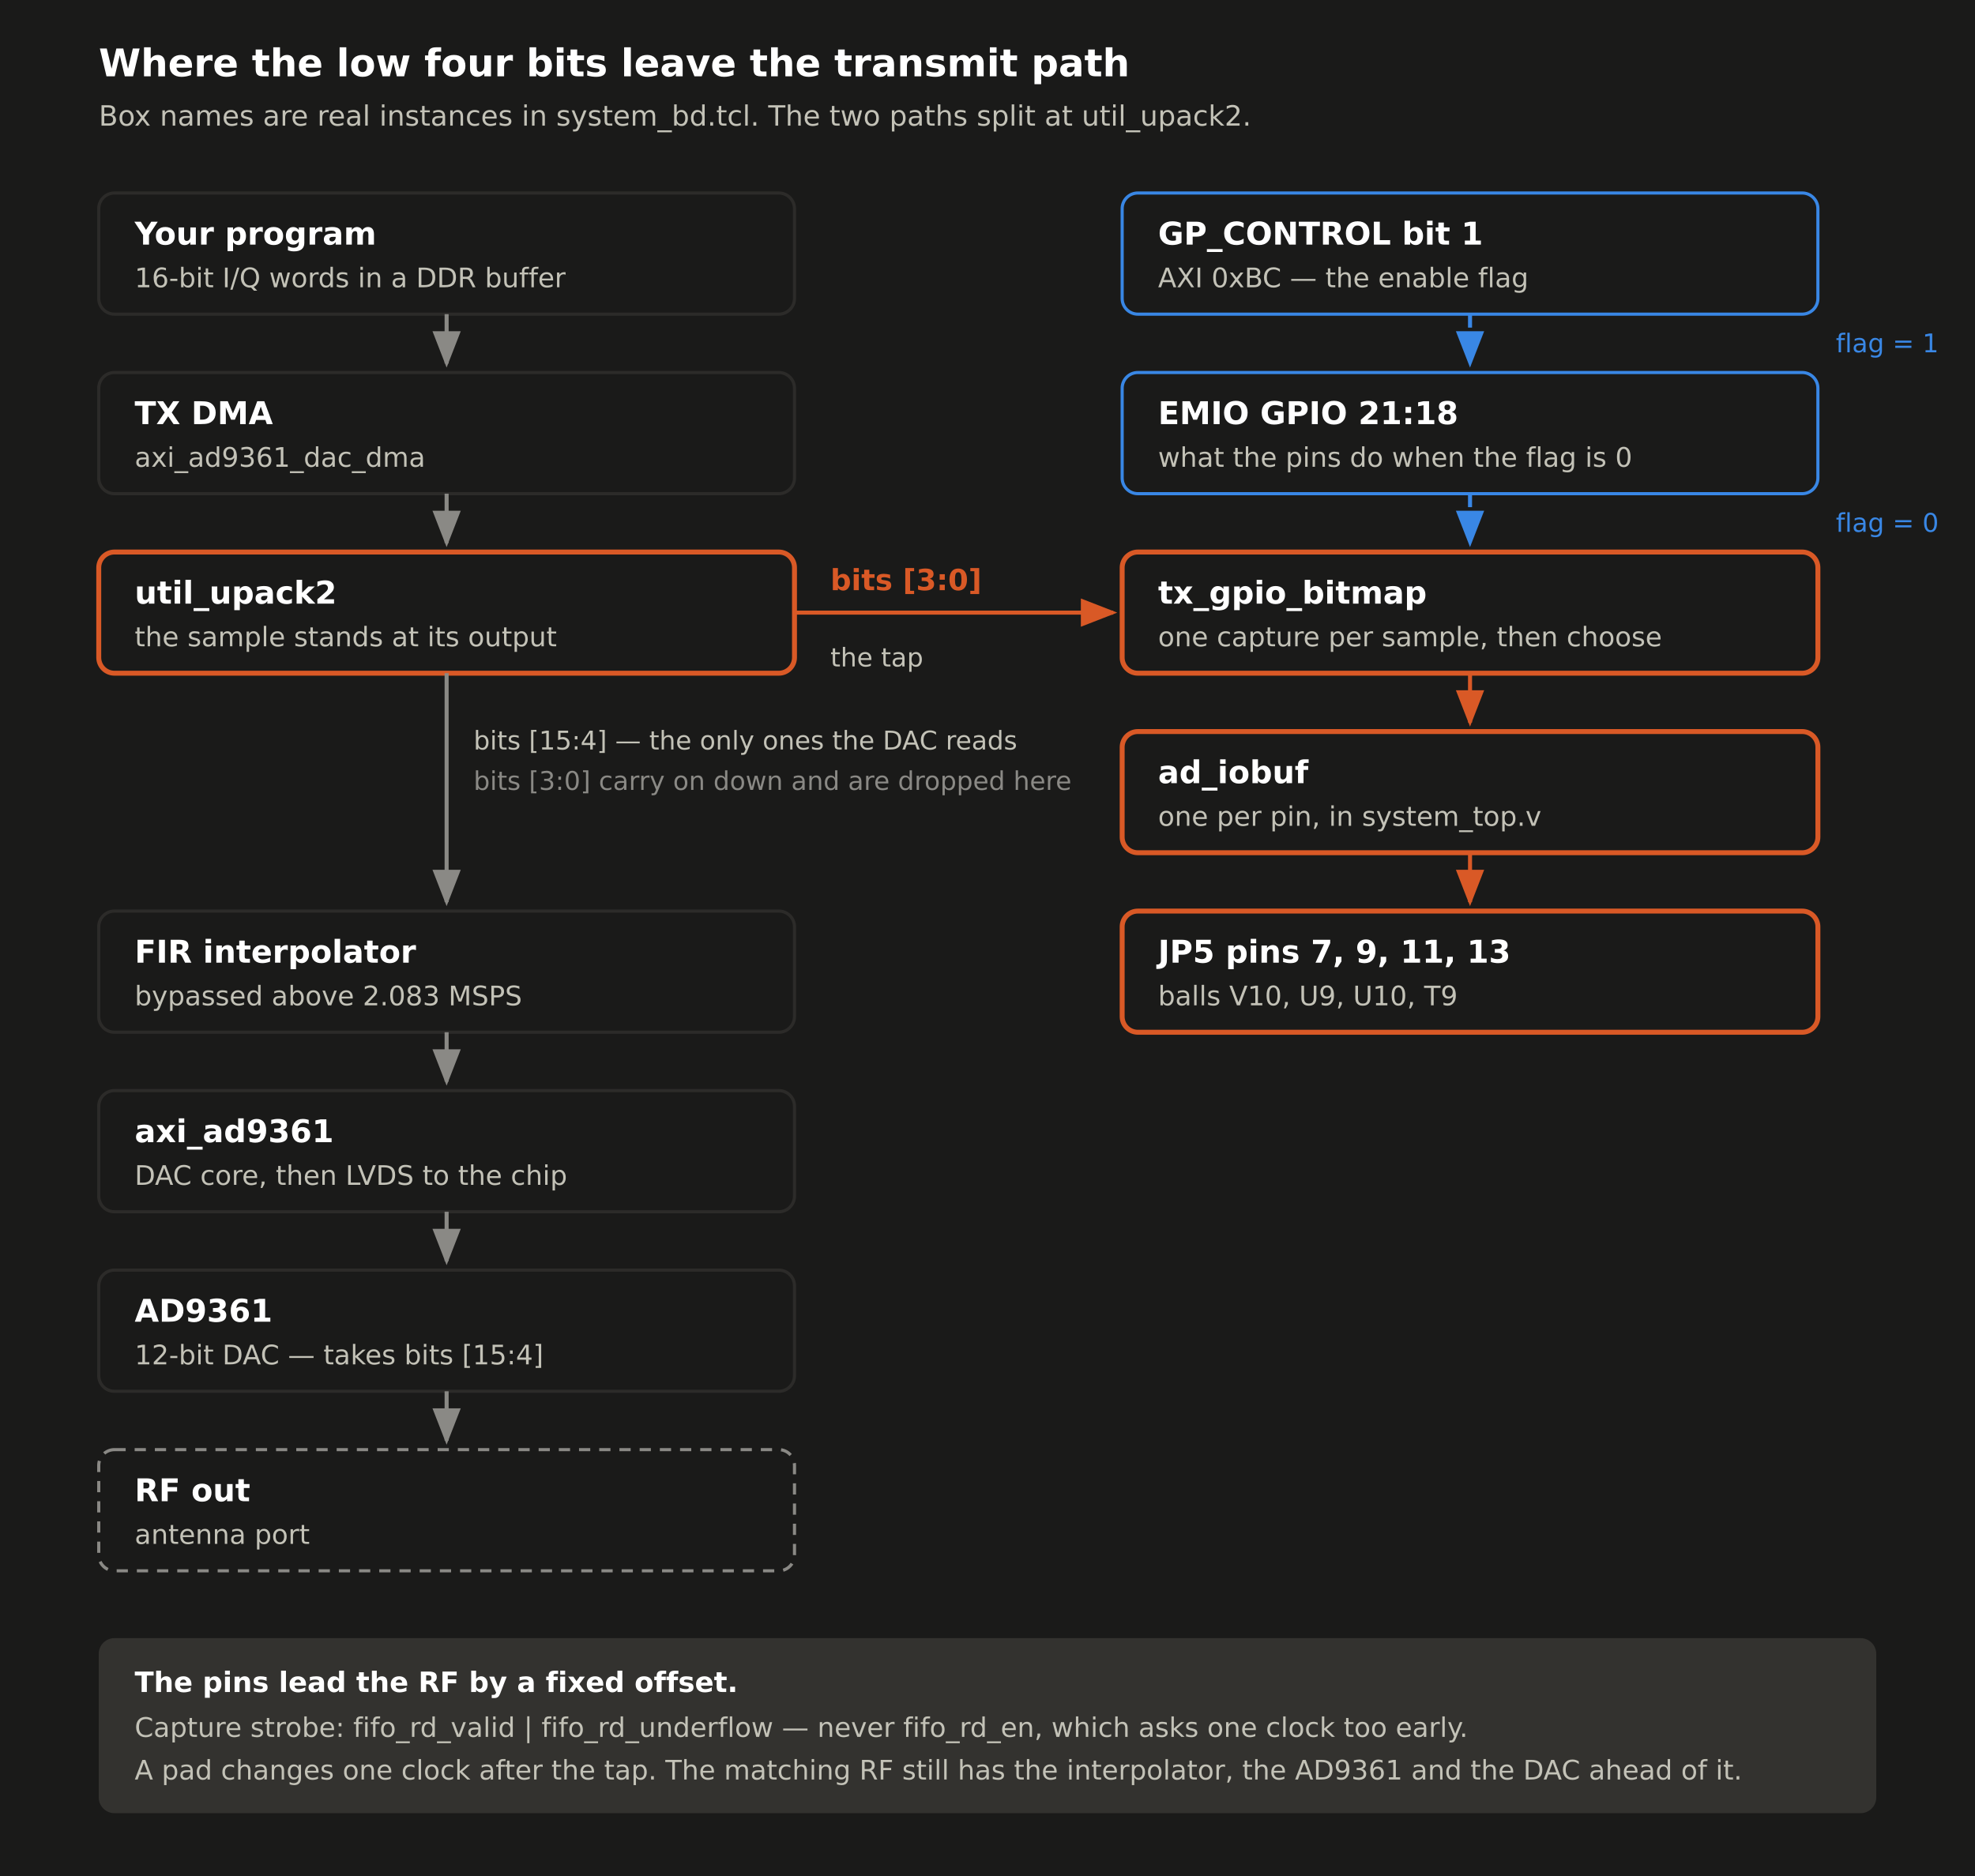
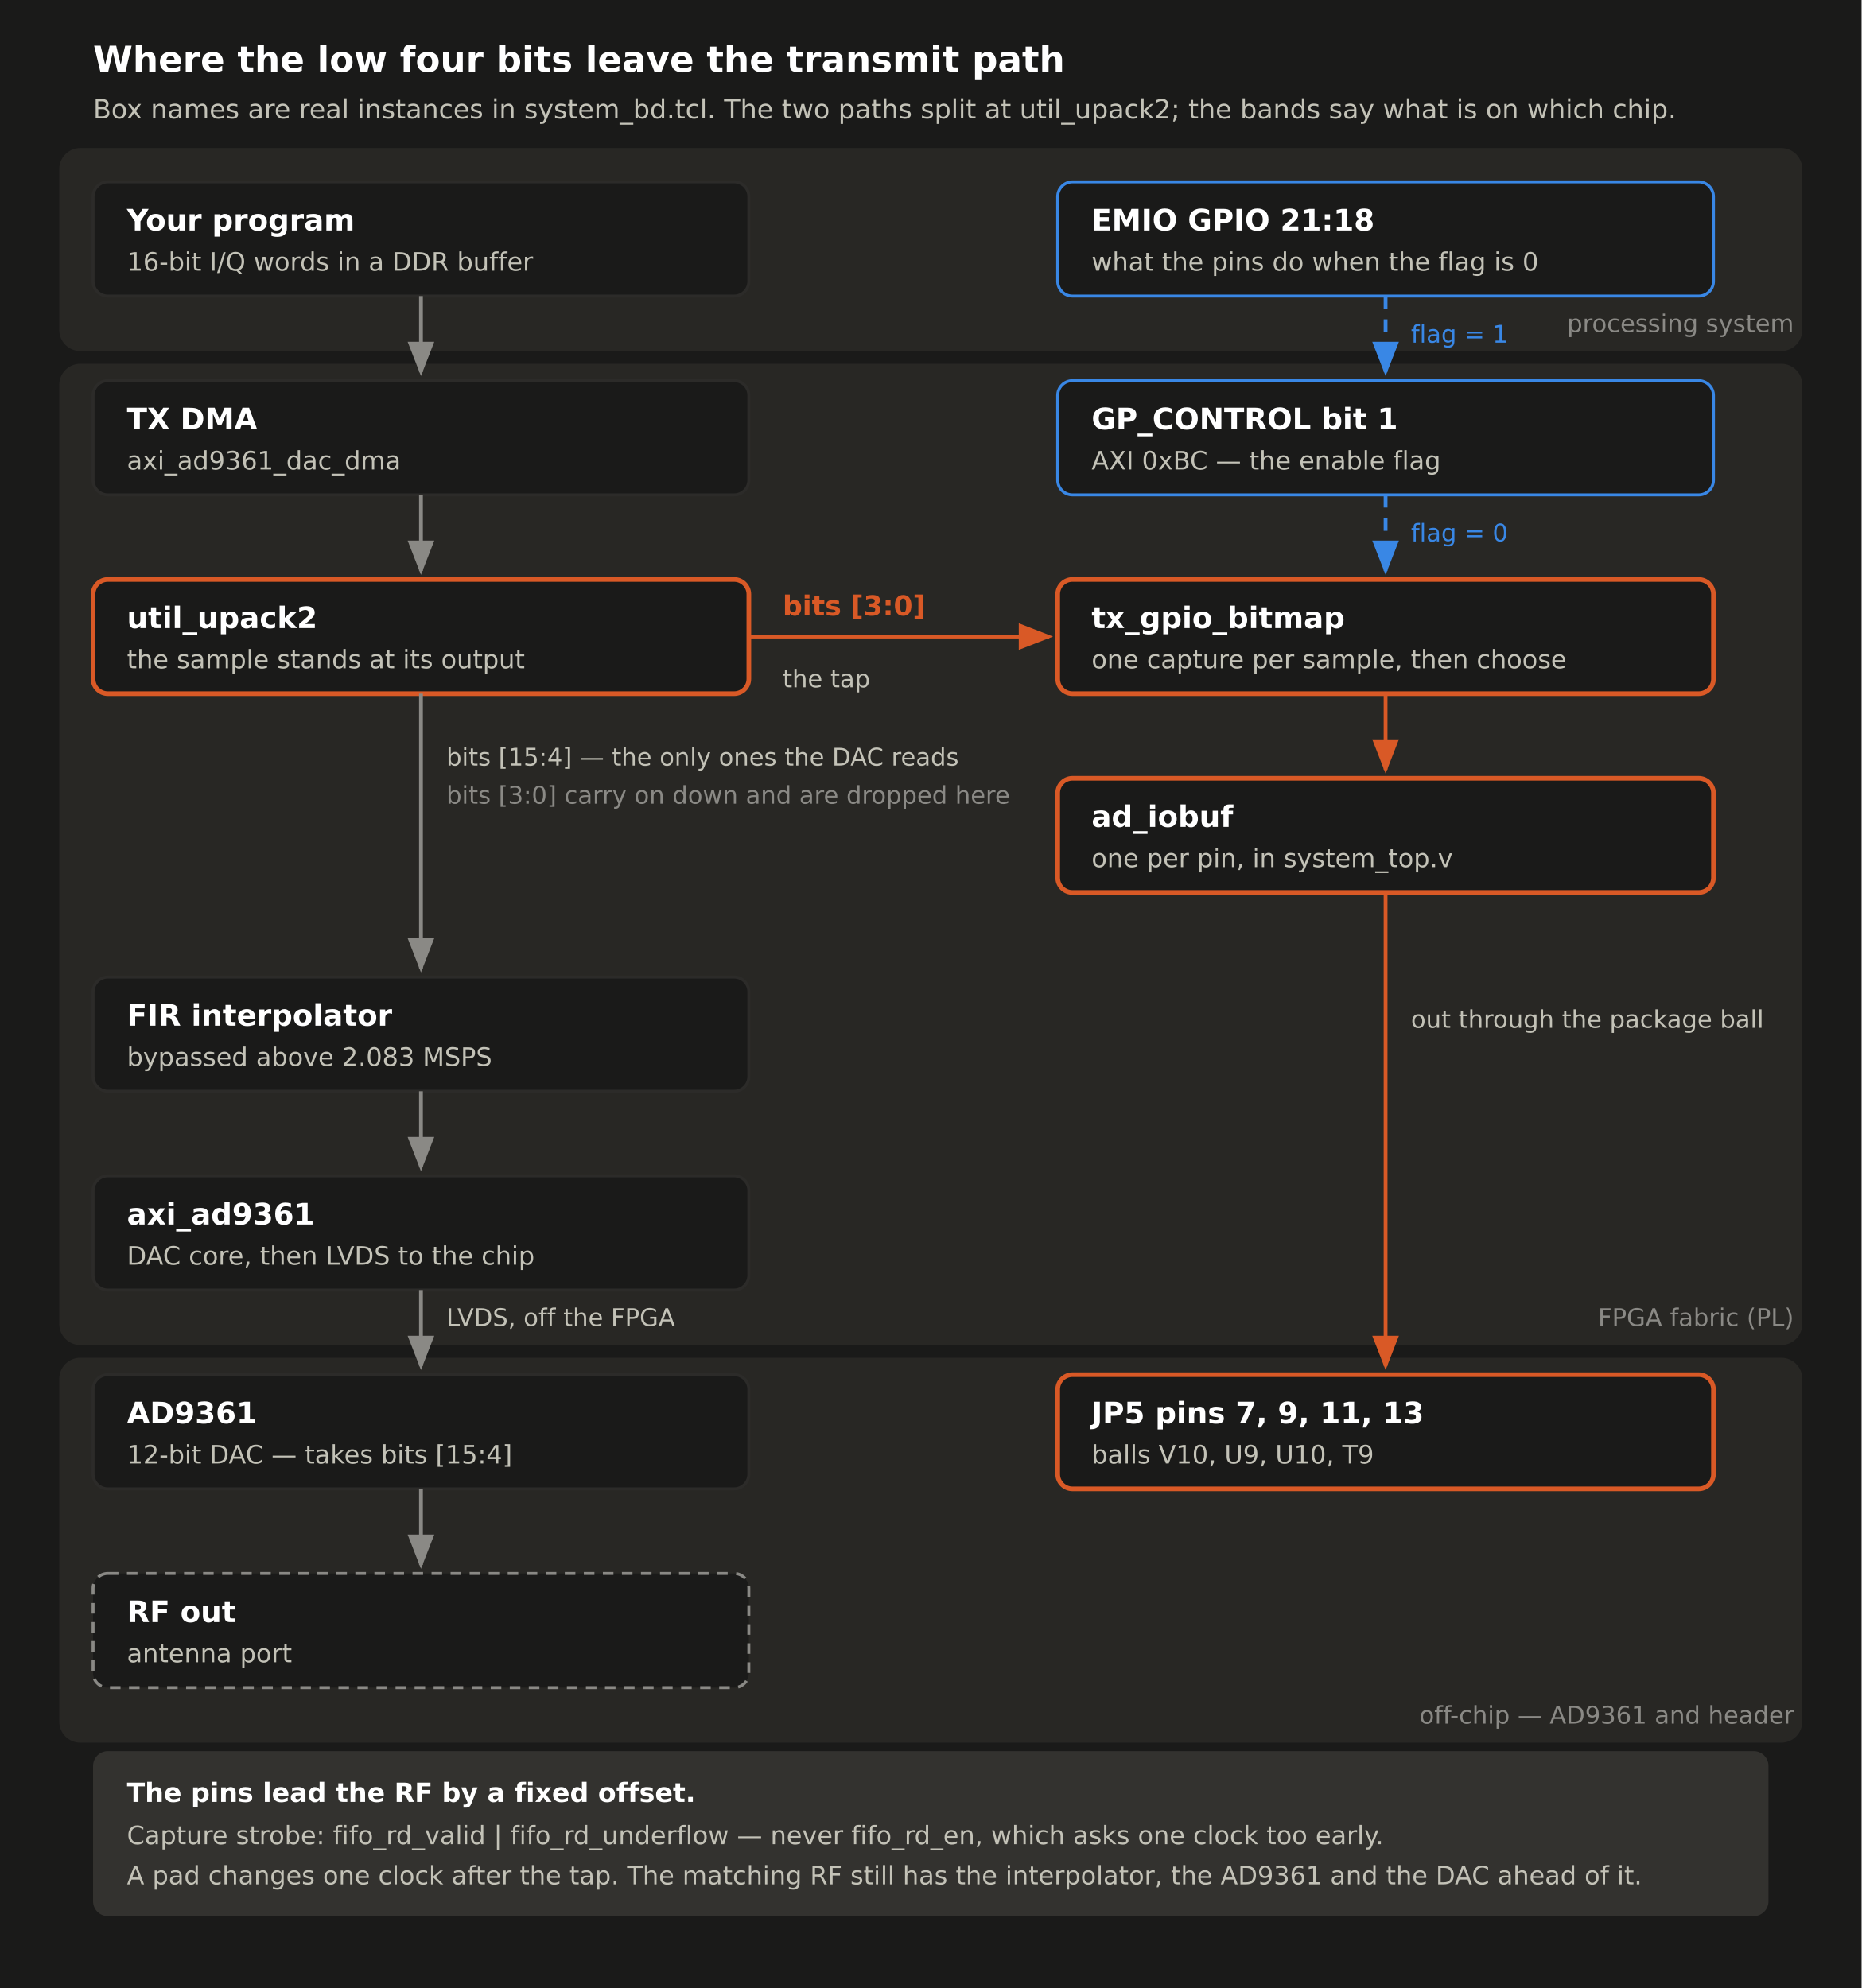
- <svg xmlns="http://www.w3.org/2000/svg" width="880" height="836" viewBox="0 0 880 836" font-family="DejaVu Sans, Helvetica, Arial, sans-serif">
-   <rect width="880" height="836" fill="#1a1a19" />
+ <svg xmlns="http://www.w3.org/2000/svg" width="880" height="940" viewBox="0 0 880 940" font-family="DejaVu Sans, Helvetica, Arial, sans-serif">
+   <rect width="880" height="940" fill="#1a1a19" />
  <defs>
    <marker id="adark" markerWidth="9" markerHeight="7" refX="8" refY="3.5" orient="auto">
      <path d="M0,0 L9,3.5 L0,7 z" fill="#8a8985" />
    </marker>
    <marker id="sdark" markerWidth="9" markerHeight="7" refX="8" refY="3.5" orient="auto">
      <path d="M0,0 L9,3.5 L0,7 z" fill="#d95926" />
    </marker>
    <marker id="cdark" markerWidth="9" markerHeight="7" refX="8" refY="3.5" orient="auto">
      <path d="M0,0 L9,3.5 L0,7 z" fill="#3987e5" />
    </marker>
  </defs>
+   <rect x="28" y="70" width="824" height="96" rx="10" fill="#33322f" fill-opacity="0.55" stroke="none" />
+   <text x="848" y="157" font-size="11.5" fill="#8a8985" text-anchor="end">processing system</text>
+   <rect x="28" y="172" width="824" height="464" rx="10" fill="#33322f" fill-opacity="0.55" stroke="none" />
+   <text x="848" y="627" font-size="11.5" fill="#8a8985" text-anchor="end">FPGA fabric (PL)</text>
+   <rect x="28" y="642" width="824" height="182" rx="10" fill="#33322f" fill-opacity="0.55" stroke="none" />
+   <text x="848" y="815" font-size="11.5" fill="#8a8985" text-anchor="end">off-chip — AD9361 and header</text>
  <text x="44" y="34" font-size="17" font-weight="600" fill="#ffffff">Where the low four bits leave the transmit path</text>
-   <text x="44" y="56" font-size="12.5" fill="#c3c2b7">Box names are real instances in system_bd.tcl. The two paths split at util_upack2.</text>
+   <text x="44" y="56" font-size="12.5" fill="#c3c2b7">Box names are real instances in system_bd.tcl. The two paths split at util_upack2; the bands say what is on which chip.</text>
  <rect x="44" y="86" width="310" height="54" rx="7" fill="#1a1a19" stroke="#2c2b29" stroke-width="1.4" />
  <text x="60" y="109" font-size="14" font-weight="600" fill="#ffffff">Your program</text>
  <text x="60" y="128" font-size="12" fill="#c3c2b7">16-bit I/Q words in a DDR buffer</text>
-   <rect x="44" y="166" width="310" height="54" rx="7" fill="#1a1a19" stroke="#2c2b29" stroke-width="1.4" />
-   <text x="60" y="189" font-size="14" font-weight="600" fill="#ffffff">TX DMA</text>
-   <text x="60" y="208" font-size="12" fill="#c3c2b7">axi_ad9361_dac_dma</text>
-   <rect x="44" y="246" width="310" height="54" rx="7" fill="#1a1a19" stroke="#d95926" stroke-width="2.2" />
-   <text x="60" y="269" font-size="14" font-weight="600" fill="#ffffff">util_upack2</text>
-   <text x="60" y="288" font-size="12" fill="#c3c2b7">the sample stands at its output</text>
-   <rect x="44" y="406" width="310" height="54" rx="7" fill="#1a1a19" stroke="#2c2b29" stroke-width="1.4" />
-   <text x="60" y="429" font-size="14" font-weight="600" fill="#ffffff">FIR interpolator</text>
-   <text x="60" y="448" font-size="12" fill="#c3c2b7">bypassed above 2.083 MSPS</text>
-   <rect x="44" y="486" width="310" height="54" rx="7" fill="#1a1a19" stroke="#2c2b29" stroke-width="1.4" />
-   <text x="60" y="509" font-size="14" font-weight="600" fill="#ffffff">axi_ad9361</text>
-   <text x="60" y="528" font-size="12" fill="#c3c2b7">DAC core, then LVDS to the chip</text>
-   <rect x="44" y="566" width="310" height="54" rx="7" fill="#1a1a19" stroke="#2c2b29" stroke-width="1.4" />
-   <text x="60" y="589" font-size="14" font-weight="600" fill="#ffffff">AD9361</text>
-   <text x="60" y="608" font-size="12" fill="#c3c2b7">12-bit DAC — takes bits [15:4]</text>
-   <rect x="44" y="646" width="310" height="54" rx="7" fill="#1a1a19" stroke="#8a8985" stroke-width="1.4" stroke-dasharray="5 4" />
-   <text x="60" y="669" font-size="14" font-weight="600" fill="#ffffff">RF out</text>
-   <text x="60" y="688" font-size="12" fill="#c3c2b7">antenna port</text>
+   <rect x="44" y="180" width="310" height="54" rx="7" fill="#1a1a19" stroke="#2c2b29" stroke-width="1.4" />
+   <text x="60" y="203" font-size="14" font-weight="600" fill="#ffffff">TX DMA</text>
+   <text x="60" y="222" font-size="12" fill="#c3c2b7">axi_ad9361_dac_dma</text>
+   <rect x="44" y="274" width="310" height="54" rx="7" fill="#1a1a19" stroke="#d95926" stroke-width="2.2" />
+   <text x="60" y="297" font-size="14" font-weight="600" fill="#ffffff">util_upack2</text>
+   <text x="60" y="316" font-size="12" fill="#c3c2b7">the sample stands at its output</text>
+   <rect x="44" y="462" width="310" height="54" rx="7" fill="#1a1a19" stroke="#2c2b29" stroke-width="1.4" />
+   <text x="60" y="485" font-size="14" font-weight="600" fill="#ffffff">FIR interpolator</text>
+   <text x="60" y="504" font-size="12" fill="#c3c2b7">bypassed above 2.083 MSPS</text>
+   <rect x="44" y="556" width="310" height="54" rx="7" fill="#1a1a19" stroke="#2c2b29" stroke-width="1.4" />
+   <text x="60" y="579" font-size="14" font-weight="600" fill="#ffffff">axi_ad9361</text>
+   <text x="60" y="598" font-size="12" fill="#c3c2b7">DAC core, then LVDS to the chip</text>
+   <rect x="44" y="650" width="310" height="54" rx="7" fill="#1a1a19" stroke="#2c2b29" stroke-width="1.4" />
+   <text x="60" y="673" font-size="14" font-weight="600" fill="#ffffff">AD9361</text>
+   <text x="60" y="692" font-size="12" fill="#c3c2b7">12-bit DAC — takes bits [15:4]</text>
+   <rect x="44" y="744" width="310" height="54" rx="7" fill="#1a1a19" stroke="#8a8985" stroke-width="1.4" stroke-dasharray="5 4" />
+   <text x="60" y="767" font-size="14" font-weight="600" fill="#ffffff">RF out</text>
+   <text x="60" y="786" font-size="12" fill="#c3c2b7">antenna port</text>
  <rect x="500" y="86" width="310" height="54" rx="7" fill="#1a1a19" stroke="#3987e5" stroke-width="1.4" />
-   <text x="516" y="109" font-size="14" font-weight="600" fill="#ffffff">GP_CONTROL bit 1</text>
-   <text x="516" y="128" font-size="12" fill="#c3c2b7">AXI 0xBC — the enable flag</text>
-   <rect x="500" y="166" width="310" height="54" rx="7" fill="#1a1a19" stroke="#3987e5" stroke-width="1.4" />
-   <text x="516" y="189" font-size="14" font-weight="600" fill="#ffffff">EMIO GPIO 21:18</text>
-   <text x="516" y="208" font-size="12" fill="#c3c2b7">what the pins do when the flag is 0</text>
-   <rect x="500" y="246" width="310" height="54" rx="7" fill="#1a1a19" stroke="#d95926" stroke-width="2.2" />
-   <text x="516" y="269" font-size="14" font-weight="600" fill="#ffffff">tx_gpio_bitmap</text>
-   <text x="516" y="288" font-size="12" fill="#c3c2b7">one capture per sample, then choose</text>
-   <rect x="500" y="326" width="310" height="54" rx="7" fill="#1a1a19" stroke="#d95926" stroke-width="2.2" />
-   <text x="516" y="349" font-size="14" font-weight="600" fill="#ffffff">ad_iobuf</text>
-   <text x="516" y="368" font-size="12" fill="#c3c2b7">one per pin, in system_top.v</text>
-   <rect x="500" y="406" width="310" height="54" rx="7" fill="#1a1a19" stroke="#d95926" stroke-width="2.2" />
-   <text x="516" y="429" font-size="14" font-weight="600" fill="#ffffff">JP5 pins 7, 9, 11, 13</text>
-   <text x="516" y="448" font-size="12" fill="#c3c2b7">balls V10, U9, U10, T9</text>
-   <path d="M199.0,140 L199.0,162" stroke="#8a8985" stroke-width="1.8" fill="none" marker-end="url(#adark)" />
-   <path d="M199.0,220 L199.0,242" stroke="#8a8985" stroke-width="1.8" fill="none" marker-end="url(#adark)" />
-   <path d="M199.0,460 L199.0,482" stroke="#8a8985" stroke-width="1.8" fill="none" marker-end="url(#adark)" />
-   <path d="M199.0,540 L199.0,562" stroke="#8a8985" stroke-width="1.8" fill="none" marker-end="url(#adark)" />
-   <path d="M199.0,620 L199.0,642" stroke="#8a8985" stroke-width="1.8" fill="none" marker-end="url(#adark)" />
-   <path d="M199.0,300 L199.0,402" stroke="#8a8985" stroke-width="1.8" fill="none" marker-end="url(#adark)" />
-   <text x="211.0" y="334" font-size="11.5" fill="#c3c2b7" text-anchor="start" font-weight="normal">bits [15:4] — the only ones the DAC reads</text>
-   <text x="211.0" y="352" font-size="11.5" fill="#8a8985" text-anchor="start" font-weight="normal">bits [3:0] carry on down and are dropped here</text>
-   <path d="M354,273.0 L496,273.0" stroke="#d95926" stroke-width="1.8" fill="none" marker-end="url(#sdark)" />
-   <text x="370" y="263.0" font-size="13" fill="#d95926" text-anchor="start" font-weight="600">bits [3:0]</text>
-   <text x="370" y="297.0" font-size="11.5" fill="#c3c2b7" text-anchor="start" font-weight="normal">the tap</text>
-   <path d="M655.0,140 L655.0,162" stroke="#3987e5" stroke-width="1.8" fill="none" marker-end="url(#cdark)" stroke-dasharray="6 5" />
-   <path d="M655.0,220 L655.0,242" stroke="#3987e5" stroke-width="1.8" fill="none" marker-end="url(#cdark)" stroke-dasharray="6 5" />
-   <text x="818" y="157" font-size="11.5" fill="#3987e5" text-anchor="start" font-weight="normal">flag = 1</text>
-   <text x="818" y="237" font-size="11.5" fill="#3987e5" text-anchor="start" font-weight="normal">flag = 0</text>
-   <path d="M655.0,300 L655.0,322" stroke="#d95926" stroke-width="1.8" fill="none" marker-end="url(#sdark)" />
-   <path d="M655.0,380 L655.0,402" stroke="#d95926" stroke-width="1.8" fill="none" marker-end="url(#sdark)" />
-   <rect x="44" y="730" width="792" height="78" rx="7" fill="#33322f" stroke="none" />
-   <text x="60" y="754" font-size="12.5" fill="#ffffff" text-anchor="start" font-weight="600">The pins lead the RF by a fixed offset.</text>
-   <text x="60" y="774" font-size="12" fill="#c3c2b7" text-anchor="start" font-weight="normal">Capture strobe: fifo_rd_valid | fifo_rd_underflow — never fifo_rd_en, which asks one clock too early.</text>
-   <text x="60" y="793" font-size="12" fill="#c3c2b7" text-anchor="start" font-weight="normal">A pad changes one clock after the tap. The matching RF still has the interpolator, the AD9361 and the DAC ahead of it.</text>
+   <text x="516" y="109" font-size="14" font-weight="600" fill="#ffffff">EMIO GPIO 21:18</text>
+   <text x="516" y="128" font-size="12" fill="#c3c2b7">what the pins do when the flag is 0</text>
+   <rect x="500" y="180" width="310" height="54" rx="7" fill="#1a1a19" stroke="#3987e5" stroke-width="1.4" />
+   <text x="516" y="203" font-size="14" font-weight="600" fill="#ffffff">GP_CONTROL bit 1</text>
+   <text x="516" y="222" font-size="12" fill="#c3c2b7">AXI 0xBC — the enable flag</text>
+   <rect x="500" y="274" width="310" height="54" rx="7" fill="#1a1a19" stroke="#d95926" stroke-width="2.2" />
+   <text x="516" y="297" font-size="14" font-weight="600" fill="#ffffff">tx_gpio_bitmap</text>
+   <text x="516" y="316" font-size="12" fill="#c3c2b7">one capture per sample, then choose</text>
+   <rect x="500" y="368" width="310" height="54" rx="7" fill="#1a1a19" stroke="#d95926" stroke-width="2.2" />
+   <text x="516" y="391" font-size="14" font-weight="600" fill="#ffffff">ad_iobuf</text>
+   <text x="516" y="410" font-size="12" fill="#c3c2b7">one per pin, in system_top.v</text>
+   <rect x="500" y="650" width="310" height="54" rx="7" fill="#1a1a19" stroke="#d95926" stroke-width="2.2" />
+   <text x="516" y="673" font-size="14" font-weight="600" fill="#ffffff">JP5 pins 7, 9, 11, 13</text>
+   <text x="516" y="692" font-size="12" fill="#c3c2b7">balls V10, U9, U10, T9</text>
+   <path d="M199.0,140 L199.0,176" stroke="#8a8985" stroke-width="1.8" fill="none" marker-end="url(#adark)" />
+   <path d="M199.0,234 L199.0,270" stroke="#8a8985" stroke-width="1.8" fill="none" marker-end="url(#adark)" />
+   <path d="M199.0,516 L199.0,552" stroke="#8a8985" stroke-width="1.8" fill="none" marker-end="url(#adark)" />
+   <path d="M199.0,610 L199.0,646" stroke="#8a8985" stroke-width="1.8" fill="none" marker-end="url(#adark)" />
+   <path d="M199.0,704 L199.0,740" stroke="#8a8985" stroke-width="1.8" fill="none" marker-end="url(#adark)" />
+   <path d="M199.0,328 L199.0,458" stroke="#8a8985" stroke-width="1.8" fill="none" marker-end="url(#adark)" />
+   <text x="211.0" y="362" font-size="11.5" fill="#c3c2b7" text-anchor="start" font-weight="normal">bits [15:4] — the only ones the DAC reads</text>
+   <text x="211.0" y="380" font-size="11.5" fill="#8a8985" text-anchor="start" font-weight="normal">bits [3:0] carry on down and are dropped here</text>
+   <path d="M354,301.0 L496,301.0" stroke="#d95926" stroke-width="1.8" fill="none" marker-end="url(#sdark)" />
+   <text x="370" y="291.0" font-size="13" fill="#d95926" text-anchor="start" font-weight="600">bits [3:0]</text>
+   <text x="370" y="325.0" font-size="11.5" fill="#c3c2b7" text-anchor="start" font-weight="normal">the tap</text>
+   <path d="M655.0,140 L655.0,176" stroke="#3987e5" stroke-width="1.8" fill="none" marker-end="url(#cdark)" stroke-dasharray="6 5" />
+   <path d="M655.0,234 L655.0,270" stroke="#3987e5" stroke-width="1.8" fill="none" marker-end="url(#cdark)" stroke-dasharray="6 5" />
+   <text x="667.0" y="162" font-size="11.5" fill="#3987e5" text-anchor="start" font-weight="normal">flag = 1</text>
+   <text x="667.0" y="256" font-size="11.5" fill="#3987e5" text-anchor="start" font-weight="normal">flag = 0</text>
+   <path d="M655.0,328 L655.0,364" stroke="#d95926" stroke-width="1.8" fill="none" marker-end="url(#sdark)" />
+   <path d="M655.0,422 L655.0,646" stroke="#d95926" stroke-width="1.8" fill="none" marker-end="url(#sdark)" />
+   <text x="667.0" y="486" font-size="11.5" fill="#c3c2b7" text-anchor="start" font-weight="normal">out through the package ball</text>
+   <text x="211.0" y="627" font-size="11.5" fill="#c3c2b7" text-anchor="start" font-weight="normal">LVDS, off the FPGA</text>
+   <rect x="44" y="828" width="792" height="78" rx="7" fill="#33322f" stroke="none" />
+   <text x="60" y="852" font-size="12.5" fill="#ffffff" text-anchor="start" font-weight="600">The pins lead the RF by a fixed offset.</text>
+   <text x="60" y="872" font-size="12" fill="#c3c2b7" text-anchor="start" font-weight="normal">Capture strobe: fifo_rd_valid | fifo_rd_underflow — never fifo_rd_en, which asks one clock too early.</text>
+   <text x="60" y="891" font-size="12" fill="#c3c2b7" text-anchor="start" font-weight="normal">A pad changes one clock after the tap. The matching RF still has the interpolator, the AD9361 and the DAC ahead of it.</text>
</svg>
